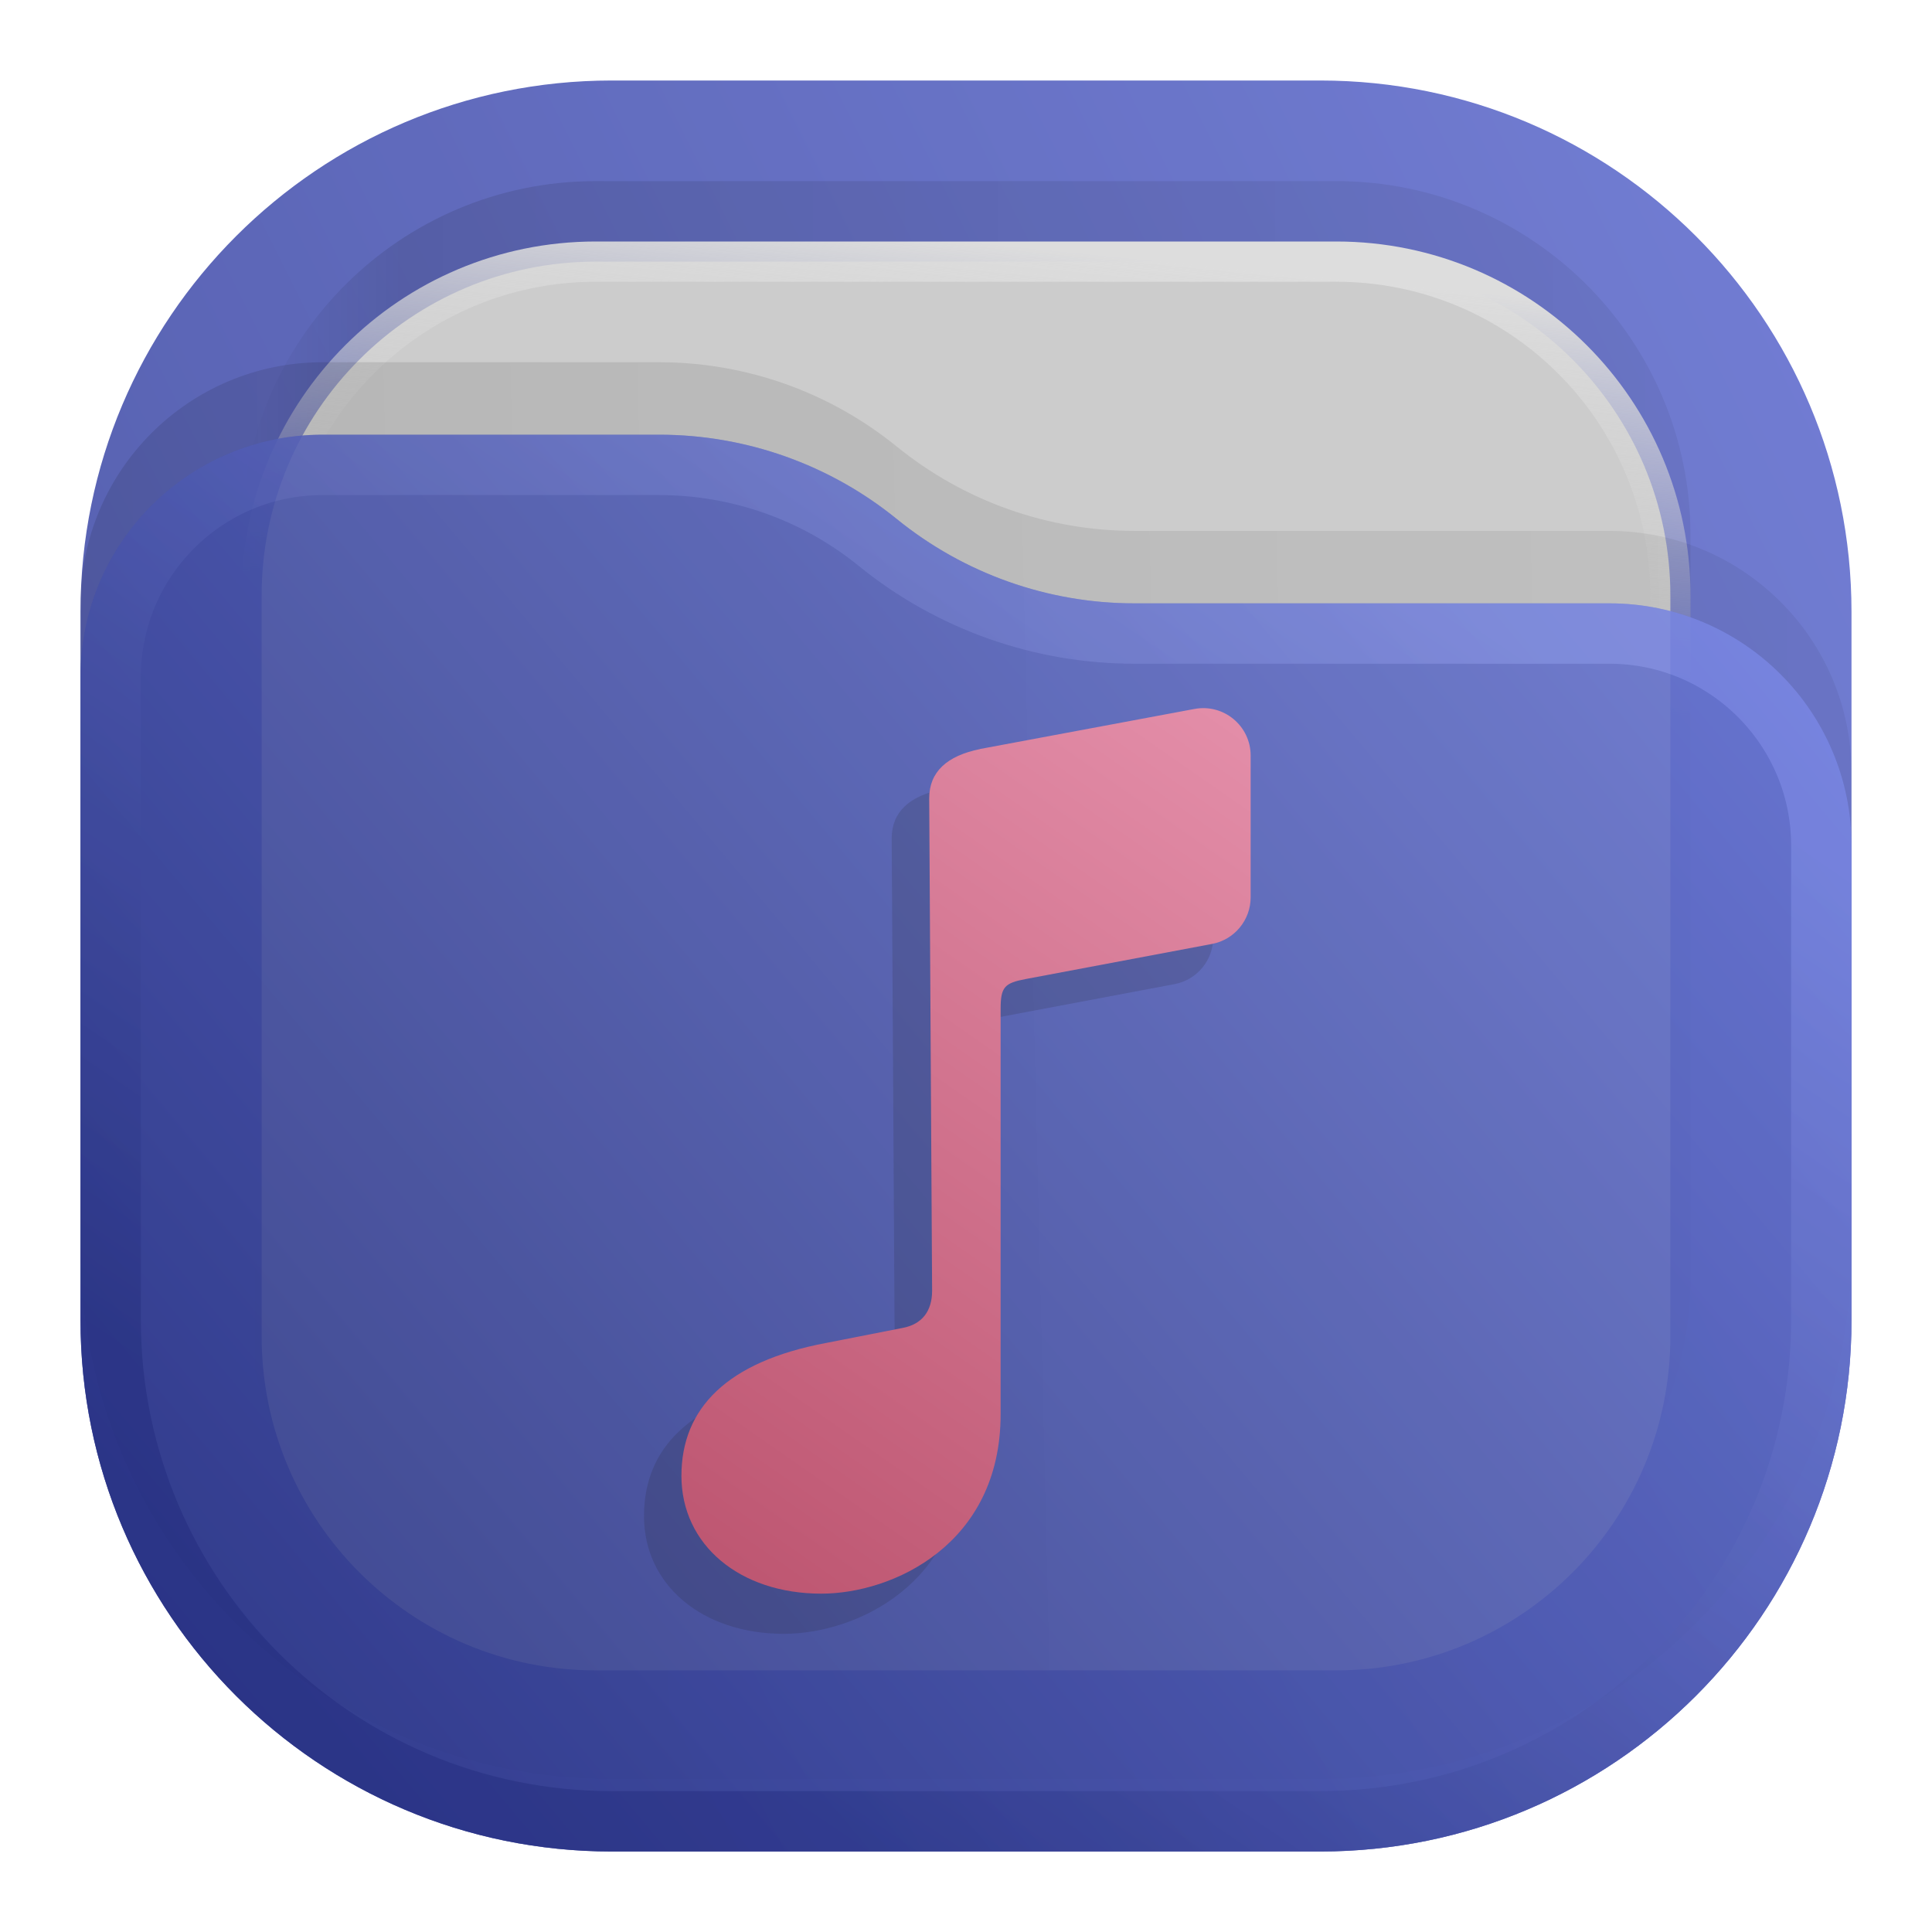
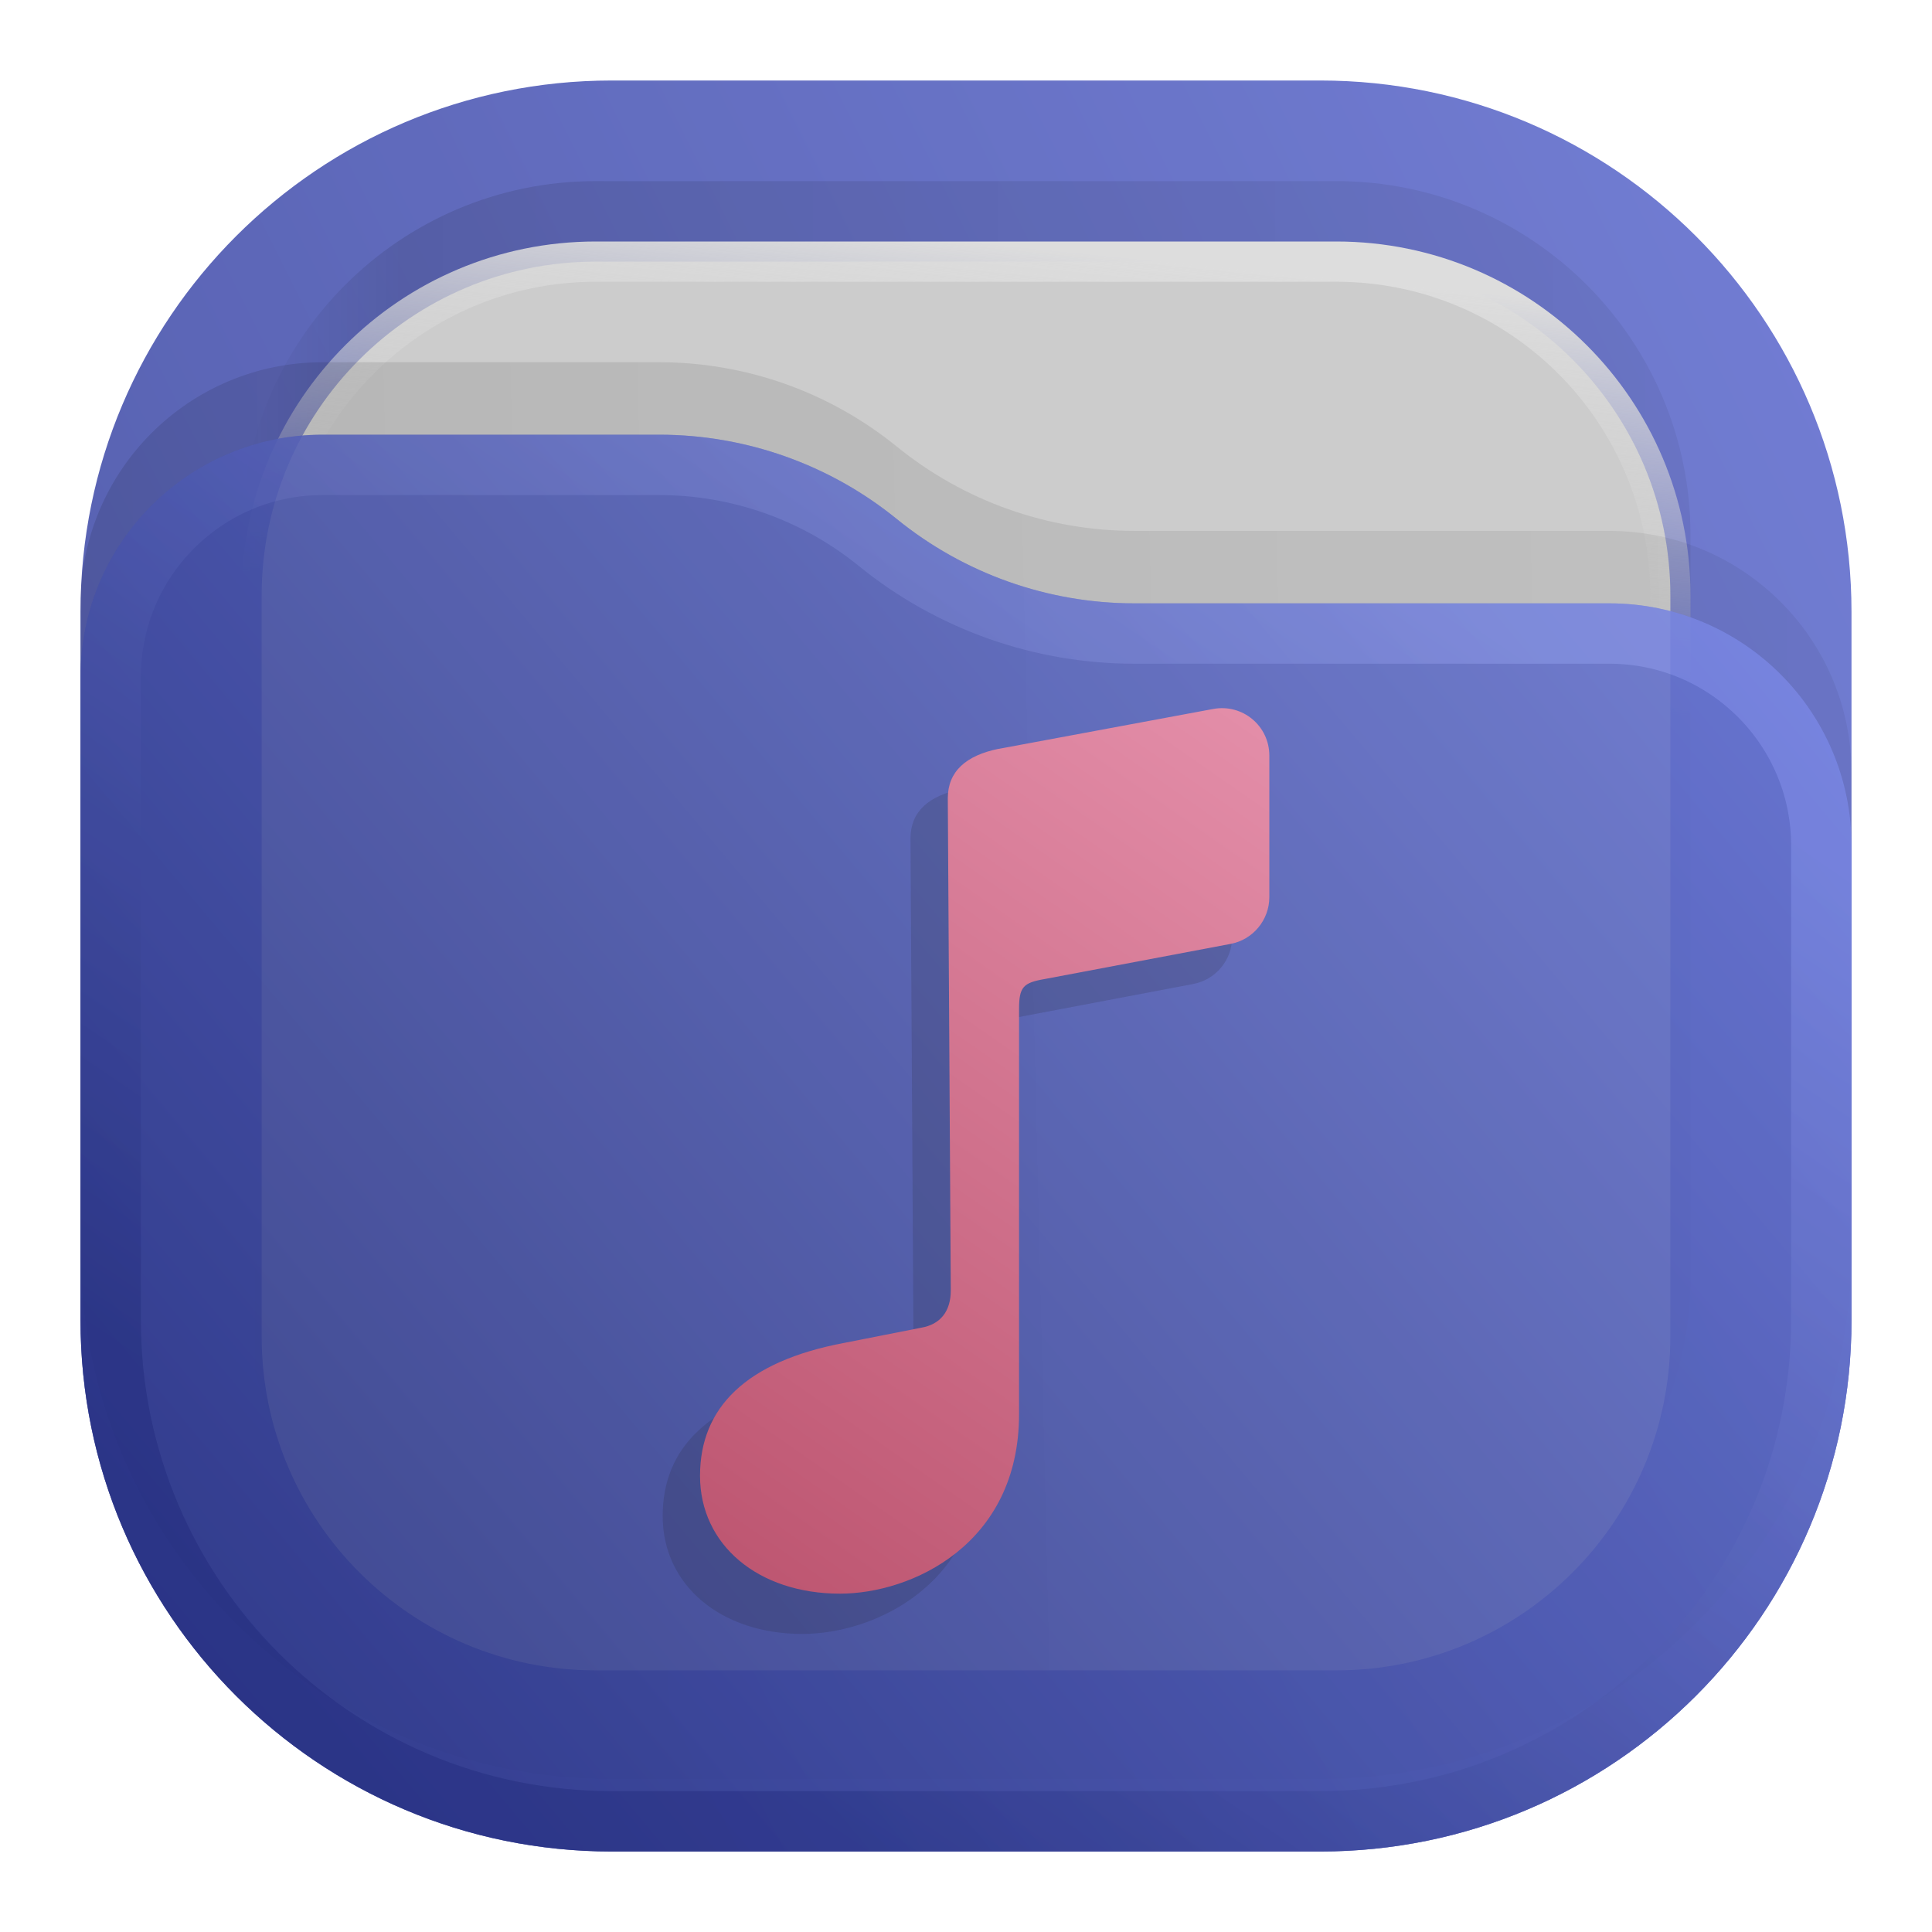
<svg xmlns="http://www.w3.org/2000/svg" width="24" height="24" viewBox="0 0 24 24" fill="none" version="1.1" id="svg17">
  <rect opacity="0.812" x="1" y="1" width="22" height="22" rx="6.6" fill="url(#paint0_linear_201_78)" id="rect1" />
  <rect opacity="0.125" x="3" y="2.25" width="18" height="18" rx="4.4" fill="url(#paint1_linear_201_78)" fill-opacity="0.875" id="rect2" />
  <rect x="3.25" y="3.25" width="17.5" height="17.5" rx="4.15" fill="#CCCCCC" stroke="url(#paint2_linear_201_78)" stroke-width="0.5" id="rect3" />
  <path opacity="0.125" d="M1 7.508C1 5.847 2.347 4.5 4.008 4.5H8.19C9.265 4.5 10.307 4.87 11.141 5.548V5.548C11.975 6.225 13.016 6.595 14.091 6.595H19.992C21.653 6.595 23 7.942 23 9.603V15.5C23 19.145 20.045 22.1 16.4 22.1H7.6C3.955 22.1 1 19.145 1 15.5V7.508Z" fill="url(#paint3_linear_201_78)" fill-opacity="0.875" id="path3" />
  <g opacity="0.875" id="g5">
    <path d="M1 8.408C1 6.747 2.347 5.4 4.008 5.4H8.19C9.265 5.4 10.307 5.77 11.141 6.448V6.448C11.975 7.125 13.016 7.495 14.091 7.495H19.992C21.653 7.495 23 8.842 23 10.503V16.4C23 20.045 20.045 23 16.4 23H7.6C3.955 23 1 20.045 1 16.4V8.408Z" fill="url(#paint4_linear_201_78)" id="path4" />
    <path d="M22.625 10.503V16.4C22.625 19.838 19.838 22.625 16.4 22.625H7.6C4.162 22.625 1.375 19.838 1.375 16.4V8.408C1.375 6.954 2.554 5.775 4.008 5.775H8.19C9.179 5.775 10.137 6.115 10.904 6.739C11.805 7.471 12.93 7.87 14.091 7.87H19.992C21.446 7.87 22.625 9.049 22.625 10.503Z" stroke="url(#paint5_linear_201_78)" stroke-opacity="0.375" stroke-width="0.75" stroke-linejoin="round" id="path5" />
  </g>
  <defs id="defs17">
    <linearGradient id="paint0_linear_201_78" x1="23" y1="1" x2="1" y2="12" gradientUnits="userSpaceOnUse">
      <stop stop-color="#5361CB" id="stop5" />
      <stop offset="1" stop-color="#2F3B9D" id="stop6" />
    </linearGradient>
    <linearGradient id="paint1_linear_201_78" x1="21" y1="4" x2="3" y2="4" gradientUnits="userSpaceOnUse">
      <stop stop-opacity="0.5" id="stop7" />
      <stop offset="0.89" id="stop8" />
      <stop offset="1" stop-opacity="0" id="stop9" />
    </linearGradient>
    <linearGradient id="paint2_linear_201_78" x1="12" y1="3" x2="11.5" y2="8" gradientUnits="userSpaceOnUse">
      <stop stop-color="#DDDDDD" id="stop10" />
      <stop offset="1" stop-color="#CCCCCC" stop-opacity="0" id="stop11" />
    </linearGradient>
    <linearGradient id="paint3_linear_201_78" x1="23" y1="9" x2="1.012" y2="9.521" gradientUnits="userSpaceOnUse">
      <stop stop-opacity="0.5" id="stop12" />
      <stop offset="1" id="stop13" />
    </linearGradient>
    <linearGradient id="paint4_linear_201_78" x1="23" y1="5.4" x2="1.429" y2="23.512" gradientUnits="userSpaceOnUse">
      <stop stop-color="#6C7AD8" id="stop14" />
      <stop offset="1" stop-color="#273182" id="stop15" />
    </linearGradient>
    <linearGradient id="paint5_linear_201_78" x1="15" y1="5.5" x2="5.5" y2="19.5" gradientUnits="userSpaceOnUse">
      <stop stop-color="#97A5FF" id="stop16" />
      <stop offset="1" stop-color="#141E6F" id="stop17" />
    </linearGradient>
    <linearGradient id="a" x1="-240.47" x2="-240.47" y1="-60.605" y2="-29.026" gradientTransform="matrix(0.96667,0,0,0.95,262.45,67.575)" gradientUnits="userSpaceOnUse">
      <stop stop-color="#4285db" offset="0" id="stop13351" />
      <stop stop-color="#42b9db" offset="1" id="stop13353" />
    </linearGradient>
    <linearGradient id="b" x1="10.583" x2="225.69" y1="-184.68" y2="-184.68" gradientTransform="matrix(0.11417,0,0,0.11417,18.557,59.5)" gradientUnits="userSpaceOnUse">
      <stop stop-color="#fafbfb" offset="0" id="stop13356" />
      <stop stop-color="#fafbfb" stop-opacity="0" offset="1" id="stop13358" />
    </linearGradient>
    <linearGradient id="c" x1="520" x2="410" y1="-620" y2="-620" gradientTransform="matrix(0.0302,0,0,0.0302,18.557,59.5)" gradientUnits="userSpaceOnUse">
      <stop offset="0" id="stop13361" />
      <stop stop-opacity="0" offset="1" id="stop13363" />
    </linearGradient>
    <linearGradient id="paint7_linear_207_95" x1="16.675" y1="9" x2="8.286" y2="19.755" gradientUnits="userSpaceOnUse" gradientTransform="translate(-0.4660974)">
      <stop stop-color="#0BB1CB" id="stop30" />
      <stop offset="1" stop-color="#006599" id="stop31" />
    </linearGradient>
    <linearGradient id="paint6_linear_207_44" x1="18.439" y1="8.107" x2="9.388" y2="21.115" gradientUnits="userSpaceOnUse" gradientTransform="matrix(0.933037,0,0,0.933037,0.8403825,0.5691882)">
      <stop stop-color="#E996B1" id="stop20" />
      <stop offset="1" stop-color="#BC546F" id="stop21" />
    </linearGradient>
+     <clipPath clipPathUnits="userSpaceOnUse" id="clipPath28-9">
+       <path d="M 0,0 H 19 V 19 H 0 Z" id="path28-3" />
+     </clipPath>
+     <linearGradient x1="18.439" y1="8.107" x2="9.388" y2="21.115" gradientUnits="userSpaceOnUse" gradientTransform="matrix(0.9330373,0,0,0.9330373,34.84038,0.8651186)" spreadMethod="pad" id="linearGradient30">
+       <stop style="stop-opacity:1;stop-color:#e996b1" offset="0" id="stop29" />
+       <stop style="stop-opacity:1;stop-color:#bc546f" offset="1" id="stop30-5" />
+     </linearGradient>
  </defs>
-   <g id="g21" transform="translate(0,0.295931)">
-     <path fill-rule="evenodd" clip-rule="evenodd" d="m 11.707,9.509 2.667,-0.498 C 14.736,8.942 15.071,9.221 15.071,9.589 v 1.761 c 0,0.283 -0.202,0.527 -0.48,0.579 l -2.309,0.435 c -0.269,0.05 -0.317,0.099 -0.317,0.374 v 5.034 c 0,1.618 -1.341,2.228 -2.228,2.228 C 8.725,20 8,19.395 8,18.537 8,17.695 8.569,17.117 9.79,16.886 l 0.952,-0.187 c 0.245,-0.044 0.371,-0.209 0.371,-0.462 l -0.036,-6.118 c 0,-0.33 0.222,-0.528 0.629,-0.611 z" fill="url(#paint6_linear_207_44)" id="path21" style="opacity:0.15;fill:#1a1a1a;stroke-width:0.933" />
-     <path fill-rule="evenodd" clip-rule="evenodd" d="m 12.171,9.009 2.667,-0.498 c 0.363,-0.068 0.698,0.21 0.698,0.579 v 1.761 c 0,0.283 -0.202,0.527 -0.48,0.579 l -2.309,0.435 c -0.269,0.05 -0.317,0.099 -0.317,0.374 v 5.034 c 0,1.618 -1.341,2.228 -2.228,2.228 -1.012,0 -1.737,-0.605 -1.737,-1.463 0,-0.842 0.569,-1.419 1.791,-1.65 l 0.952,-0.187 c 0.245,-0.044 0.371,-0.209 0.371,-0.462 l -0.036,-6.118 c 0,-0.33 0.222,-0.528 0.629,-0.611 z" fill="url(#paint6_linear_207_44)" id="path7" style="fill:url(#paint6_linear_207_44);stroke-width:0.933" />
+   <g id="g2" transform="translate(-33.768)">
+     <g opacity="0.15" id="g29" transform="translate(34)">
+       <path d="m 8.781,7.352 2,-0.372 c 0.27,-0.05 0.524,0.157 0.524,0.434 v 1.32 c 0,0.211 -0.153,0.395 -0.364,0.434 L 9.211,9.496 C 9.008,9.531 8.973,9.57 8.973,9.777 v 3.774 c 0,1.215 -1.004,1.672 -1.672,1.672 C 6.543,15.223 6,14.77 6,14.125 6,13.492 6.426,13.059 7.344,12.887 L 8.059,12.746 C 8.242,12.715 8.336,12.59 8.336,12.398 L 8.309,7.812 c 0,-0.25 0.168,-0.398 0.472,-0.46 z" style="fill:#1a1a1a;fill-opacity:1;fill-rule:evenodd;stroke:none" transform="scale(1.333333)" clip-path="url(#clipPath28-9)" id="path29" />
+     </g>
+     <path id="path30" d="m 46.172,9.303 2.667,-0.496 c 0.364,-0.067 0.697,0.209 0.697,0.579 v 1.76 c 0,0.281 -0.203,0.527 -0.479,0.579 l -2.312,0.437 C 46.479,12.208 46.427,12.26 46.427,12.536 v 5.032 c 0,1.62 -1.339,2.229 -2.224,2.229 -1.015,0 -1.739,-0.604 -1.739,-1.464 0,-0.844 0.567,-1.421 1.791,-1.651 l 0.953,-0.188 c 0.245,-0.041 0.371,-0.208 0.371,-0.464 l -0.037,-6.113 c 0,-0.333 0.224,-0.532 0.631,-0.615 z" style="fill:url(#linearGradient30);fill-rule:evenodd;stroke:none;stroke-width:1.333" />
  </g>
</svg>
